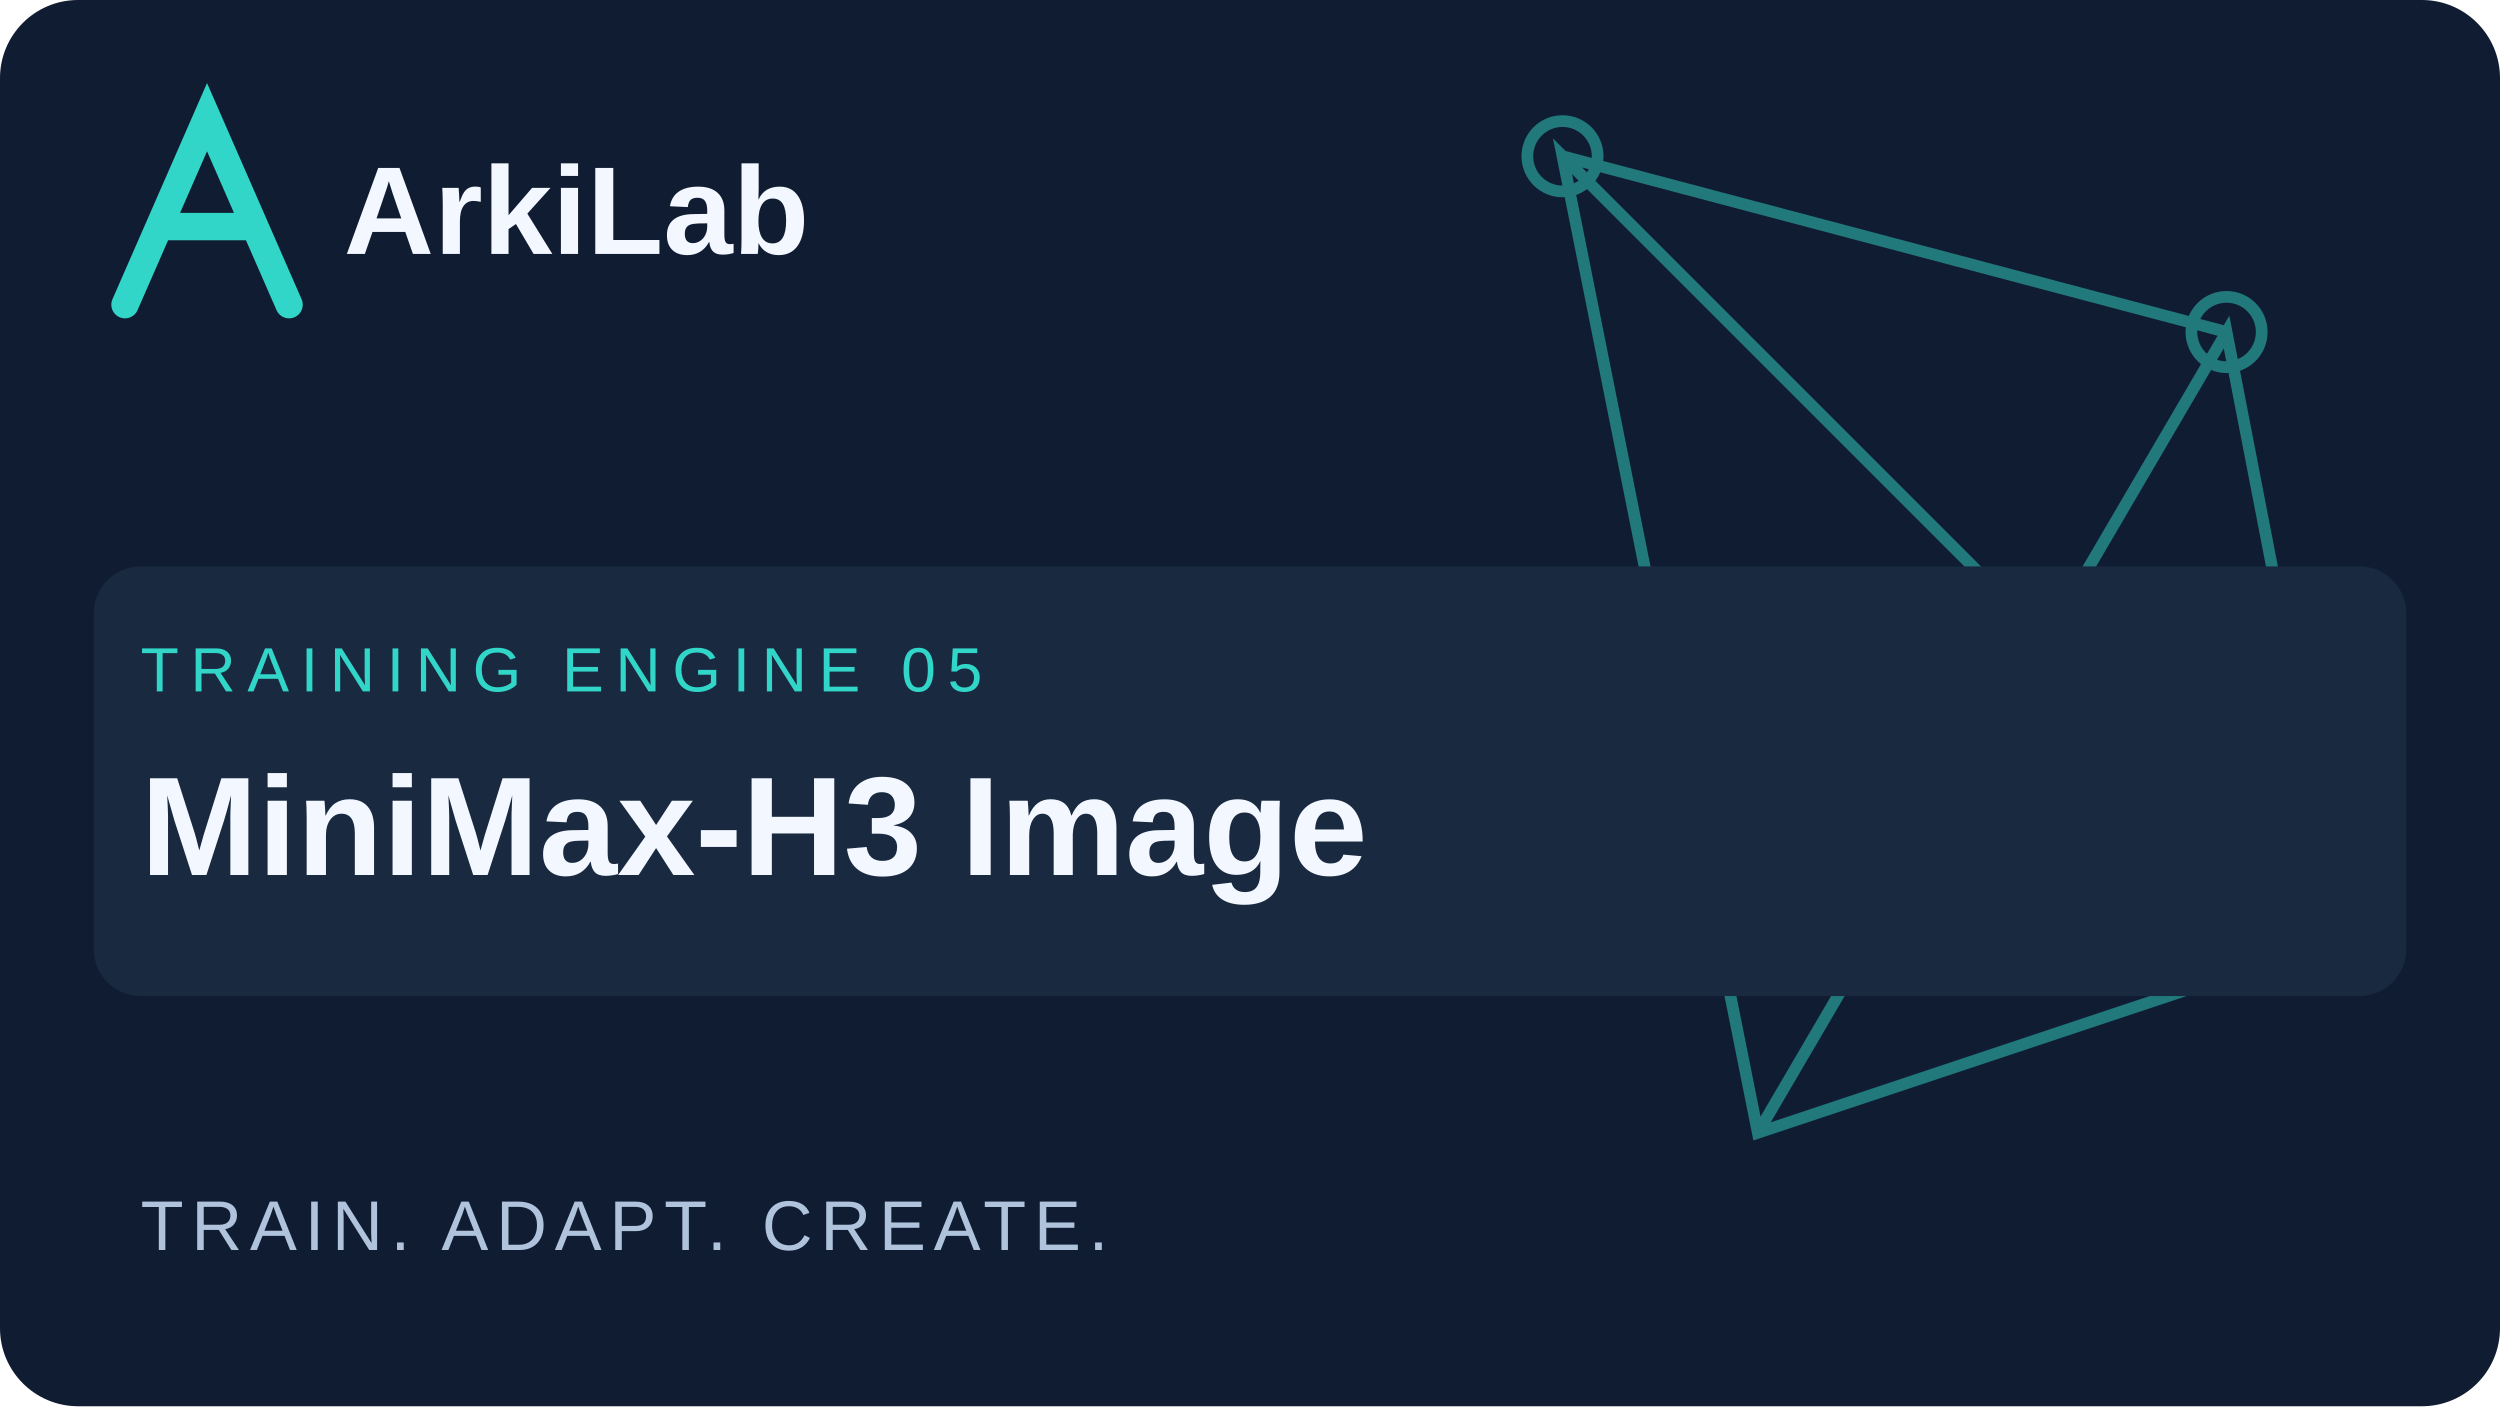
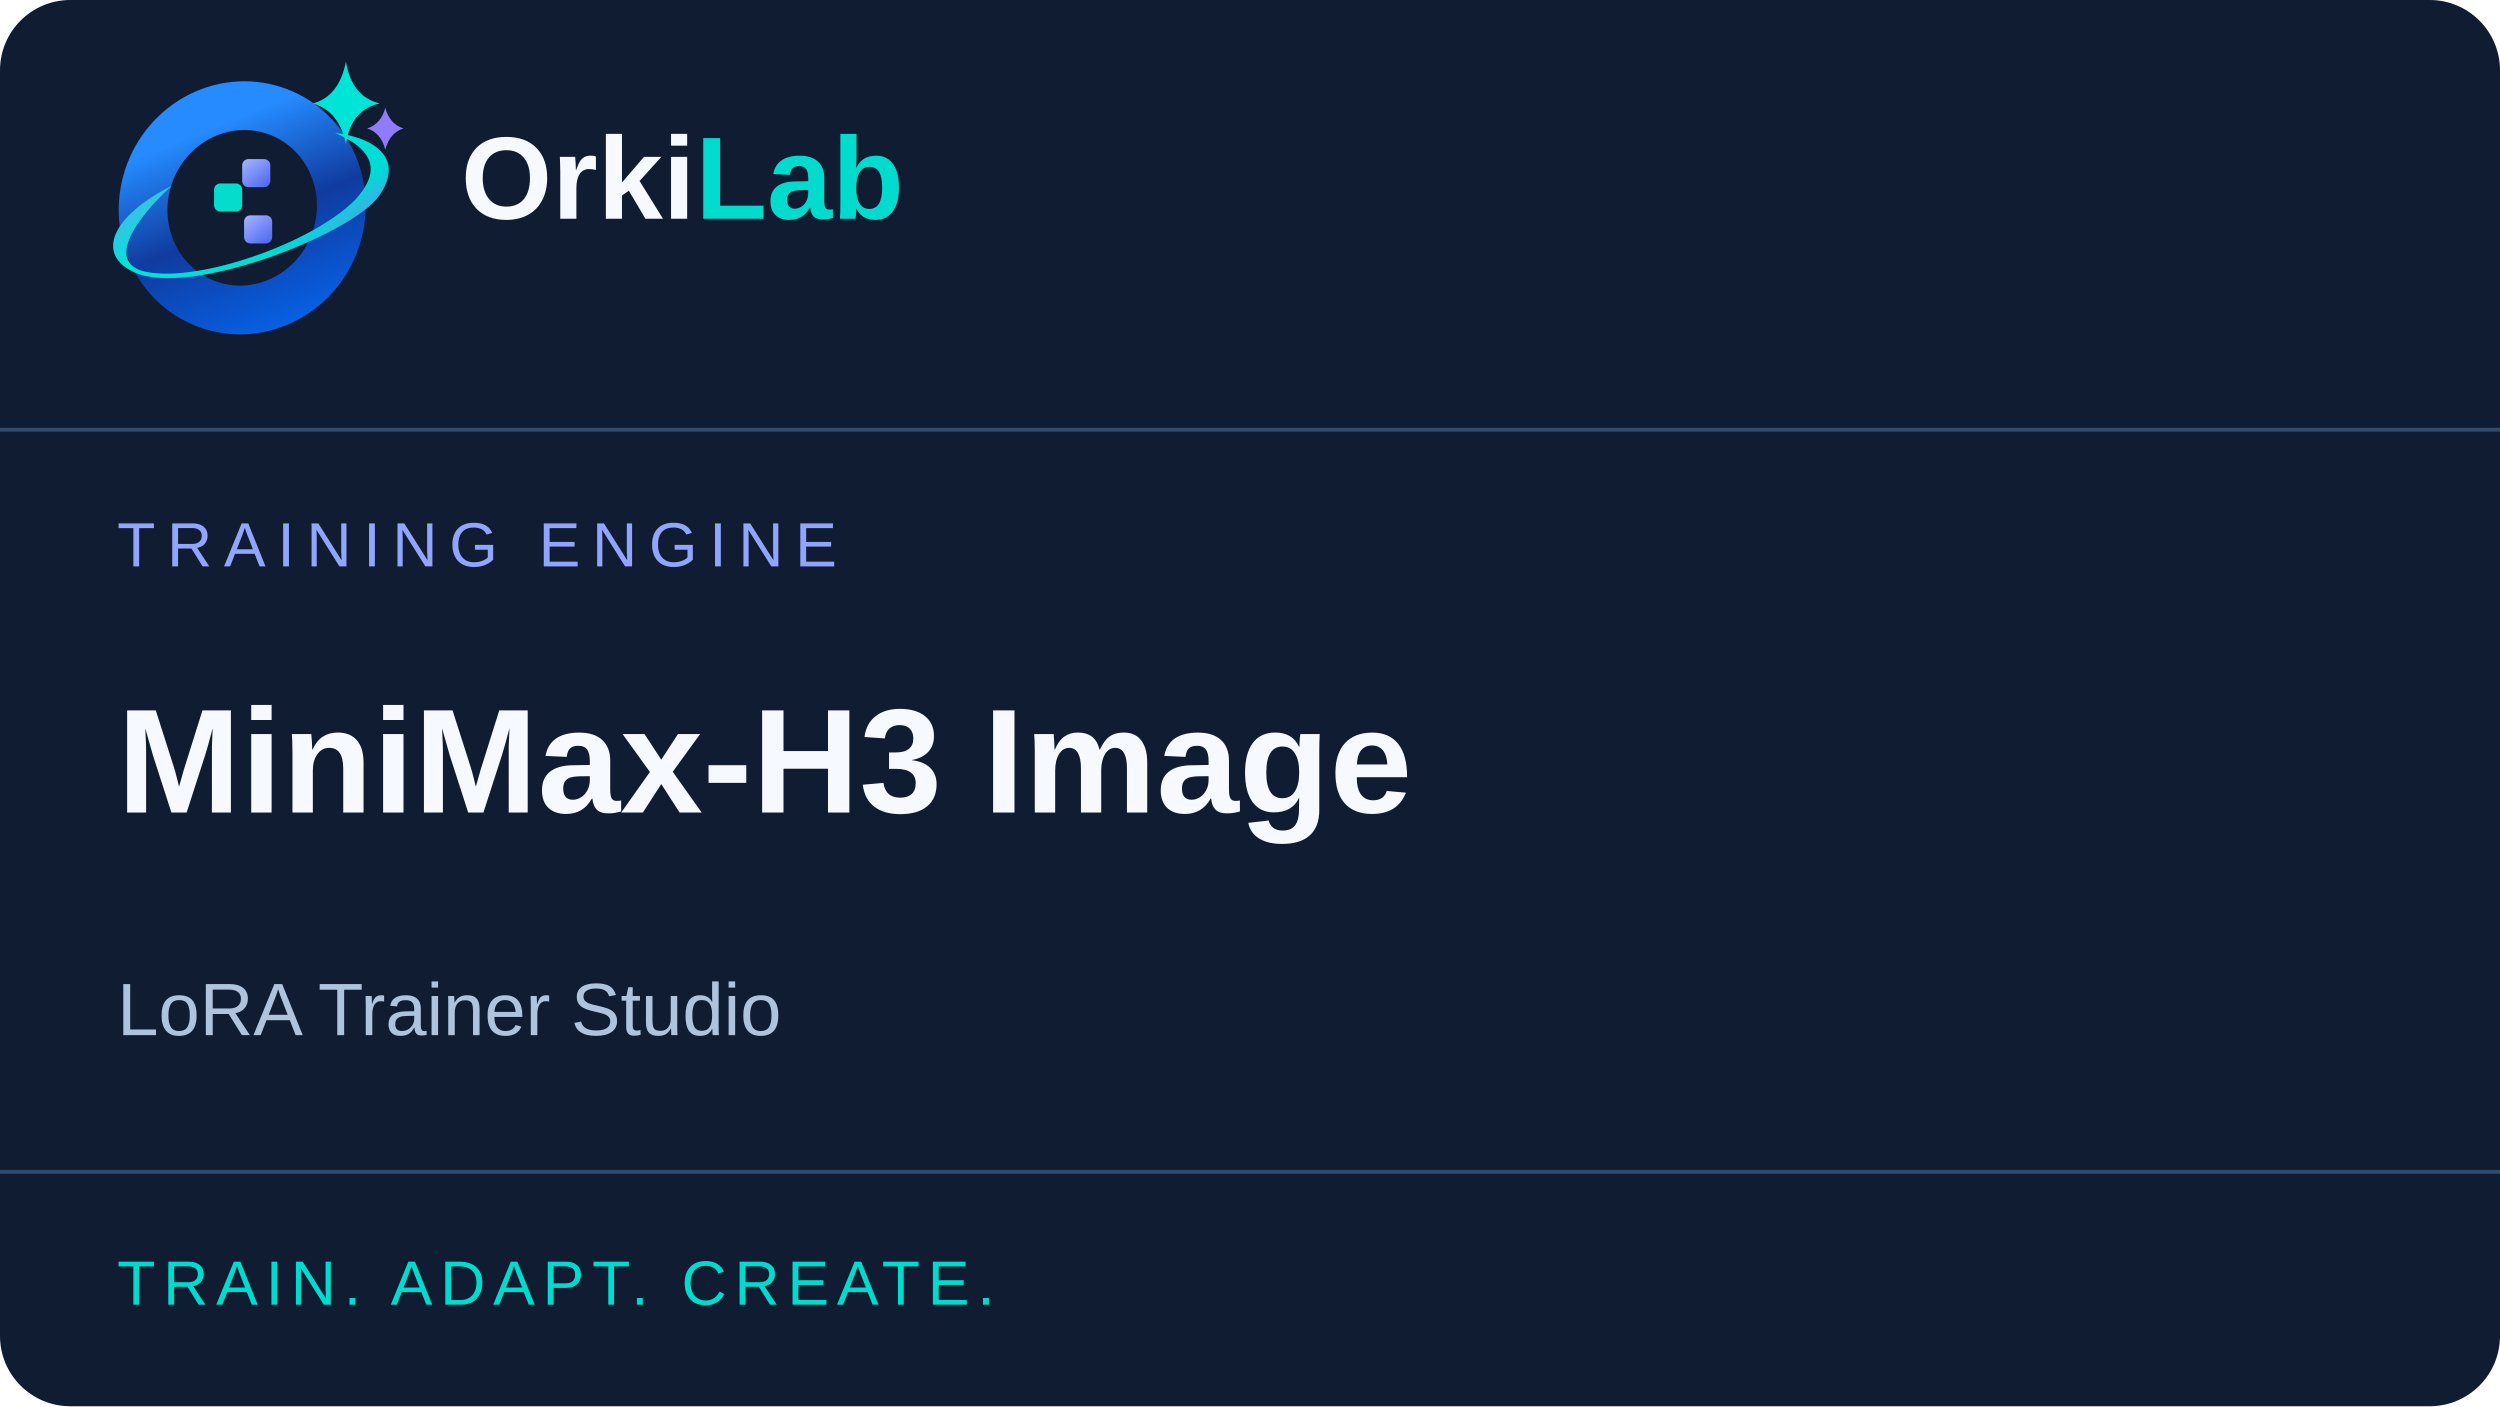
<svg xmlns="http://www.w3.org/2000/svg" viewBox="0 0 640 360">
-   <rect width="640" height="360" rx="20" fill="#101C31" />
-   <g stroke="#31D6C8" fill="none" stroke-width="3" opacity=".5">
-     <path d="M400 40 570 85 600 240 450 290 400 40 600 240 570 85 450 290" />
-     <circle cx="400" cy="40" r="9" />
-     <circle cx="570" cy="85" r="9" />
-     <circle cx="600" cy="240" r="9" />
+   <rect width="640" height="360" rx="18" fill="#101C31" />
+   <path d="M0 110H640M0 300H640" stroke="#304B70" />
+   <g transform="translate(22 10) scale(.16)">
+     <defs>
+       <linearGradient id="bg" x2="1" y2="1">
+         <stop stop-color="#070D25" />
+         <stop offset="1" stop-color="#101E3C" />
+       </linearGradient>
+       <linearGradient id="ring" x1=".2" y1=".2" x2=".85" y2="1">
+         <stop stop-color="#258BFF" />
+         <stop offset=".48" stop-color="#103B9F" />
+         <stop offset="1" stop-color="#075FE2" />
+       </linearGradient>
+       <linearGradient id="orbit" x2="1" y2=".65">
+         <stop stop-color="#9683FF" />
+         <stop offset=".46" stop-color="#00E5D8" />
+         <stop offset=".8" stop-color="#00DAD6" />
+         <stop offset="1" stop-color="#8B79F7" />
+       </linearGradient>
+       <linearGradient id="tile" x2=".8" y2="1">
+         <stop stop-color="#A6B6FF" />
+         <stop offset="1" stop-color="#526BF1" />
+       </linearGradient>
+       <pattern id="grid" width="40" height="40" patternUnits="userSpaceOnUse">
+         <path d="M40 0H0V40" stroke="#8FB7E0" stroke-opacity=".055" fill="none" />
+       </pattern>
+     </defs>
+     <g>
+       <ellipse cx="250" cy="270" rx="158" ry="164" transform="rotate(18 250 270)" fill="none" stroke="url(#ring)" stroke-width="78" />
+       <rect x="250" y="192" width="45" height="45" rx="10" fill="url(#tile)" />
+       <rect x="205" y="231" width="45" height="45" rx="10" fill="#05DCCB" />
+       <rect x="253" y="282" width="45" height="45" rx="10" fill="url(#tile)" />
+       <path d="M137 235C43 282 14 344 77 373C165 414 425 313 469 251C510 192 464 158 398 150C468 180 468 216 431 257C361 328 172 393 90 371C35 354 78 289 137 235Z" fill="url(#orbit)" />
+       <path d="M416 36Q425 92 470 103Q424 113 416 168Q405 115 363 103Q405 92 416 36Z" fill="#00E4D8" />
+       <path d="M479 110Q486 136 508 143Q486 150 479 177Q472 150 450 143Q472 136 479 110Z" fill="#8E7CFB" />
+     </g>
  </g>
-   <path d="M32 78 53 30 74 78M42 58H64" stroke="#31D6C8" stroke-width="7" fill="none" stroke-linecap="round" />
-   <text x="88" y="65" fill="#F3F7FF" font-family="Arial,sans-serif" font-size="32" font-weight="bold">ArkiLab</text>
-   <rect x="24" y="145" width="592" height="110" rx="12" fill="#182940" />
-   <text x="36" y="177" fill="#31D6C8" font-family="Arial,sans-serif" font-size="16" letter-spacing="3">TRAINING ENGINE 05</text>
-   <text x="36" y="224" fill="#F3F7FF" font-family="Arial,sans-serif" font-size="36" font-weight="bold">MiniMax-H3 Image</text>
-   <text x="36" y="320" fill="#AFC3DD" font-family="Arial,sans-serif" font-size="18" letter-spacing="2">TRAIN. ADAPT. CREATE.</text>
+   <text x="118" y="56" font-family="Arial,sans-serif" font-size="30" font-weight="bold" fill="#F6F9FF">Orki<tspan fill="#00DBCE">Lab</tspan>
+   </text>
+   <g font-family="Arial,sans-serif">
+     <text x="30" y="145" font-size="16" letter-spacing="3" fill="#91A5FF">TRAINING ENGINE</text>
+     <text x="30" y="208" font-size="38" font-weight="bold" fill="#F6F9FF">MiniMax-H3 Image</text>
+     <text x="30" y="265" font-size="19" fill="#AFC3DD">LoRA Trainer Studio</text>
+     <text x="30" y="334" font-size="16" letter-spacing="2" fill="#00DBCE">TRAIN. ADAPT. CREATE.</text>
+   </g>
</svg>
